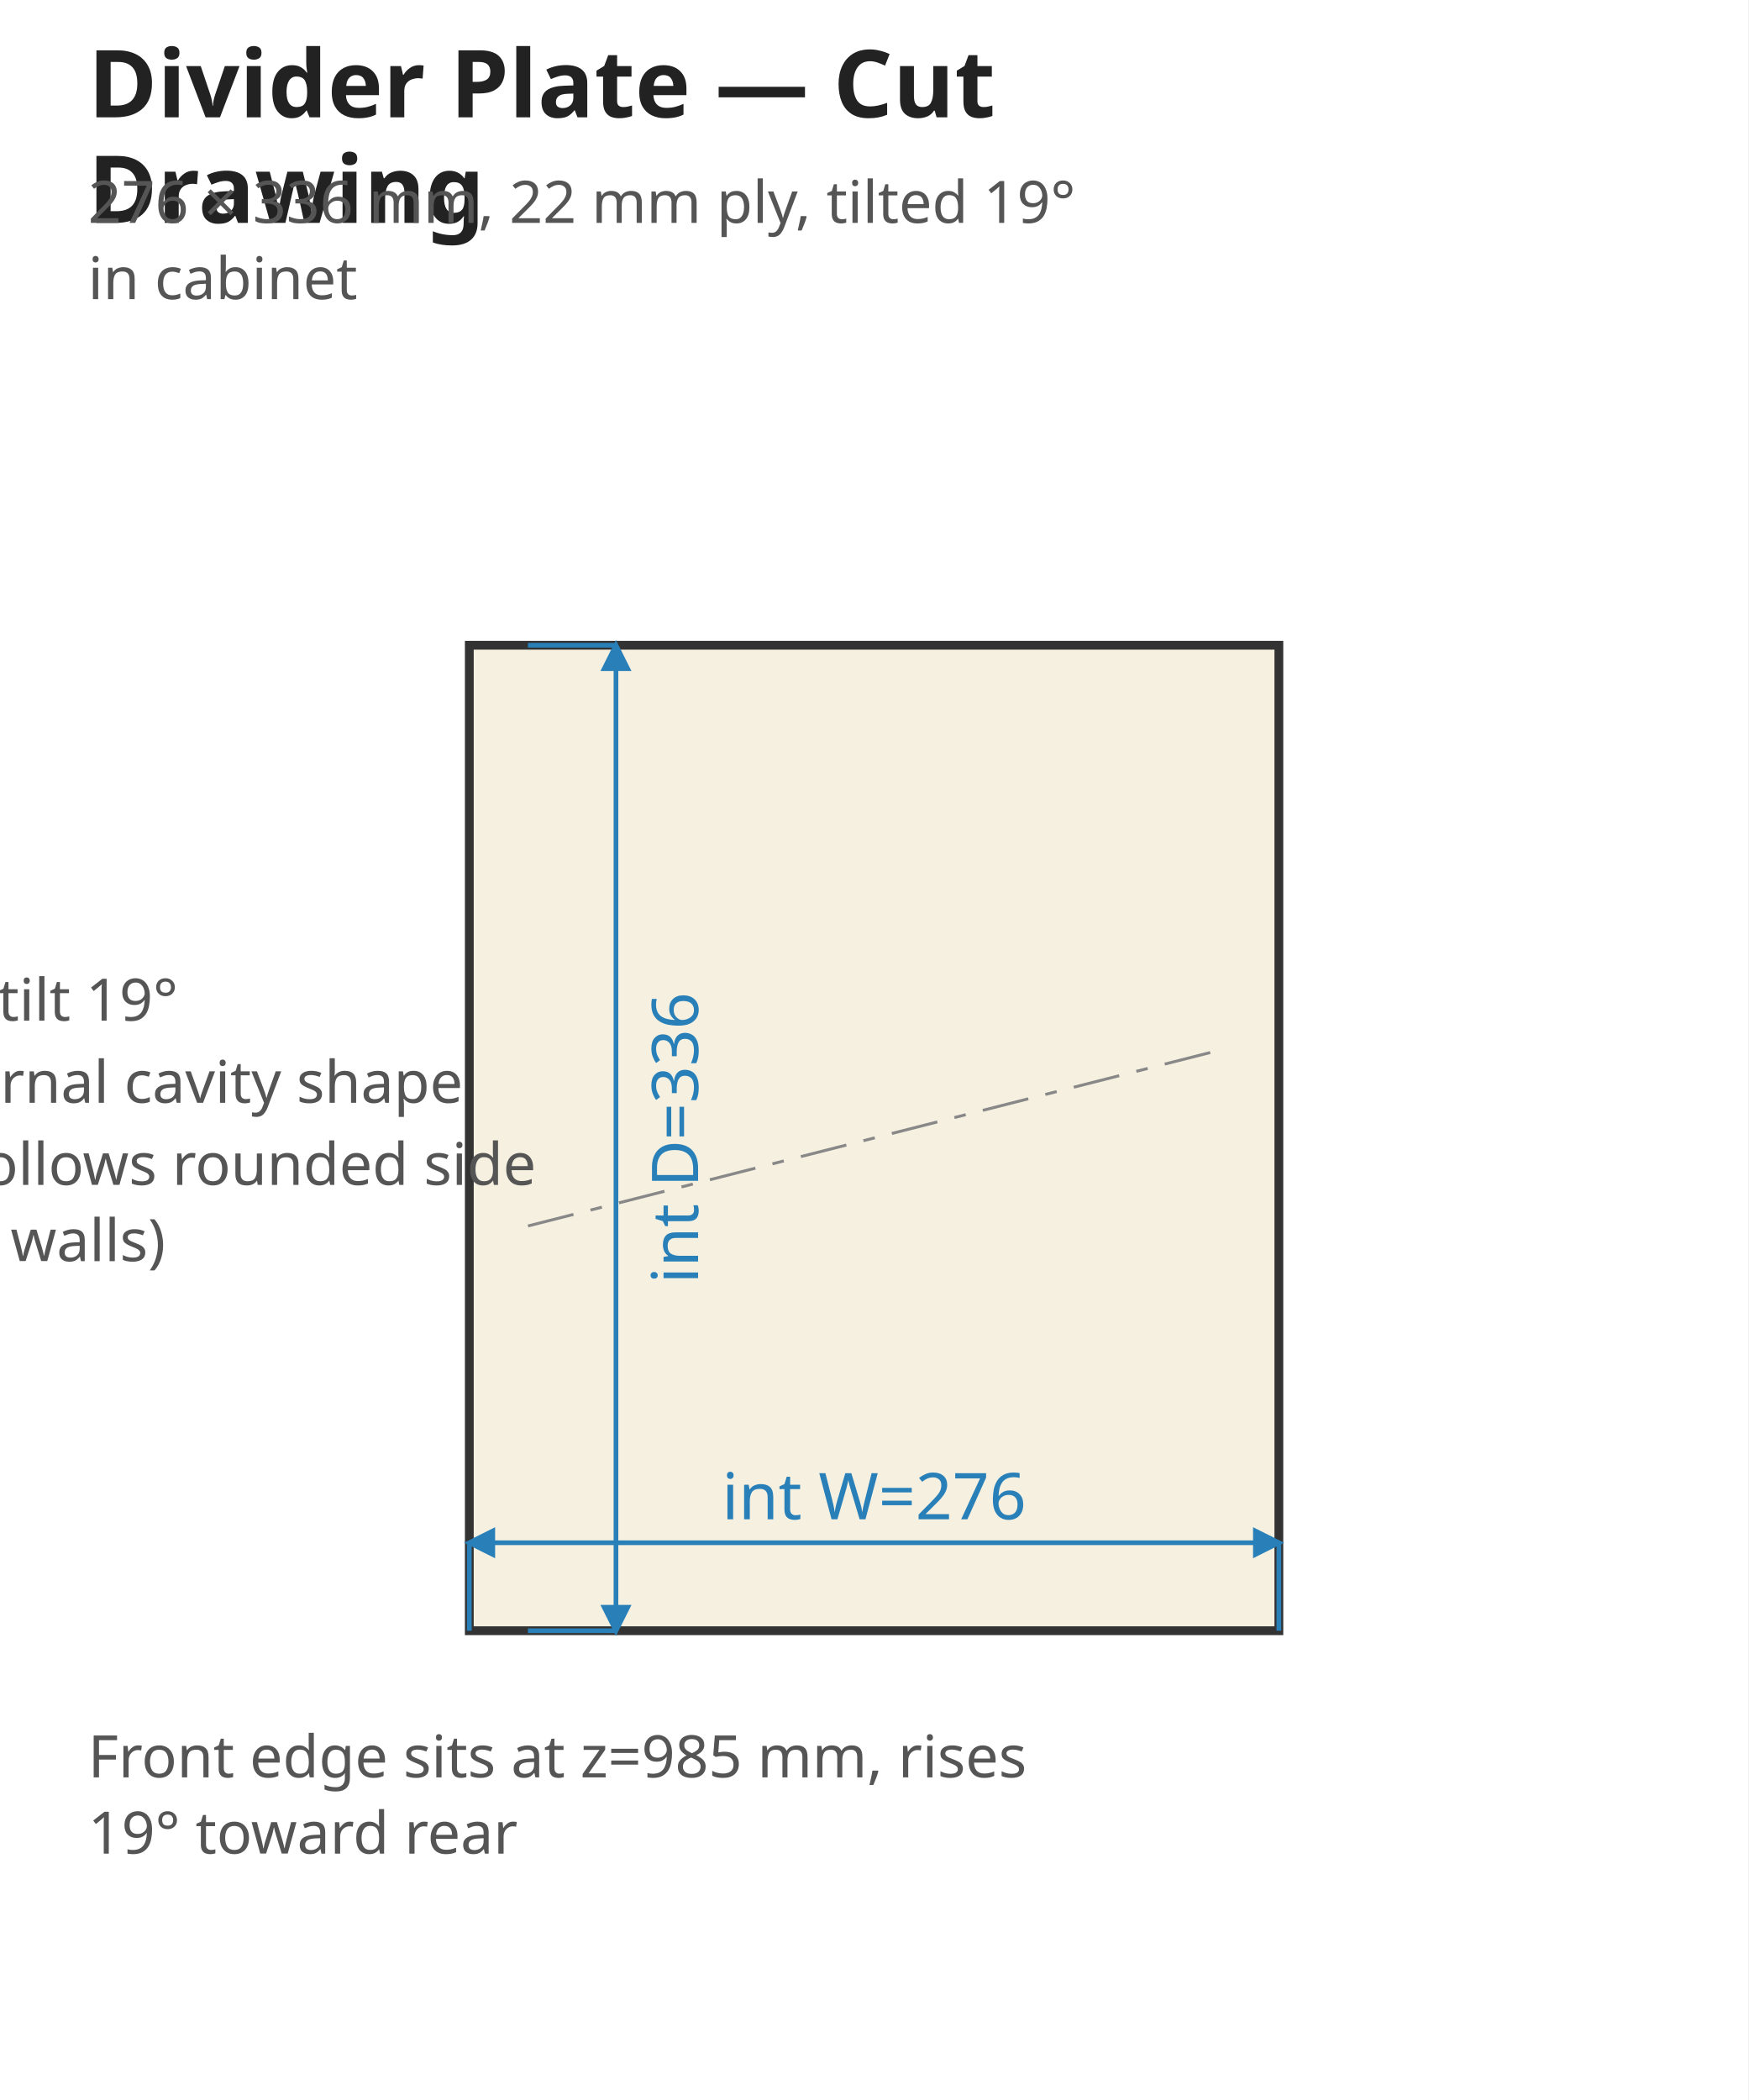
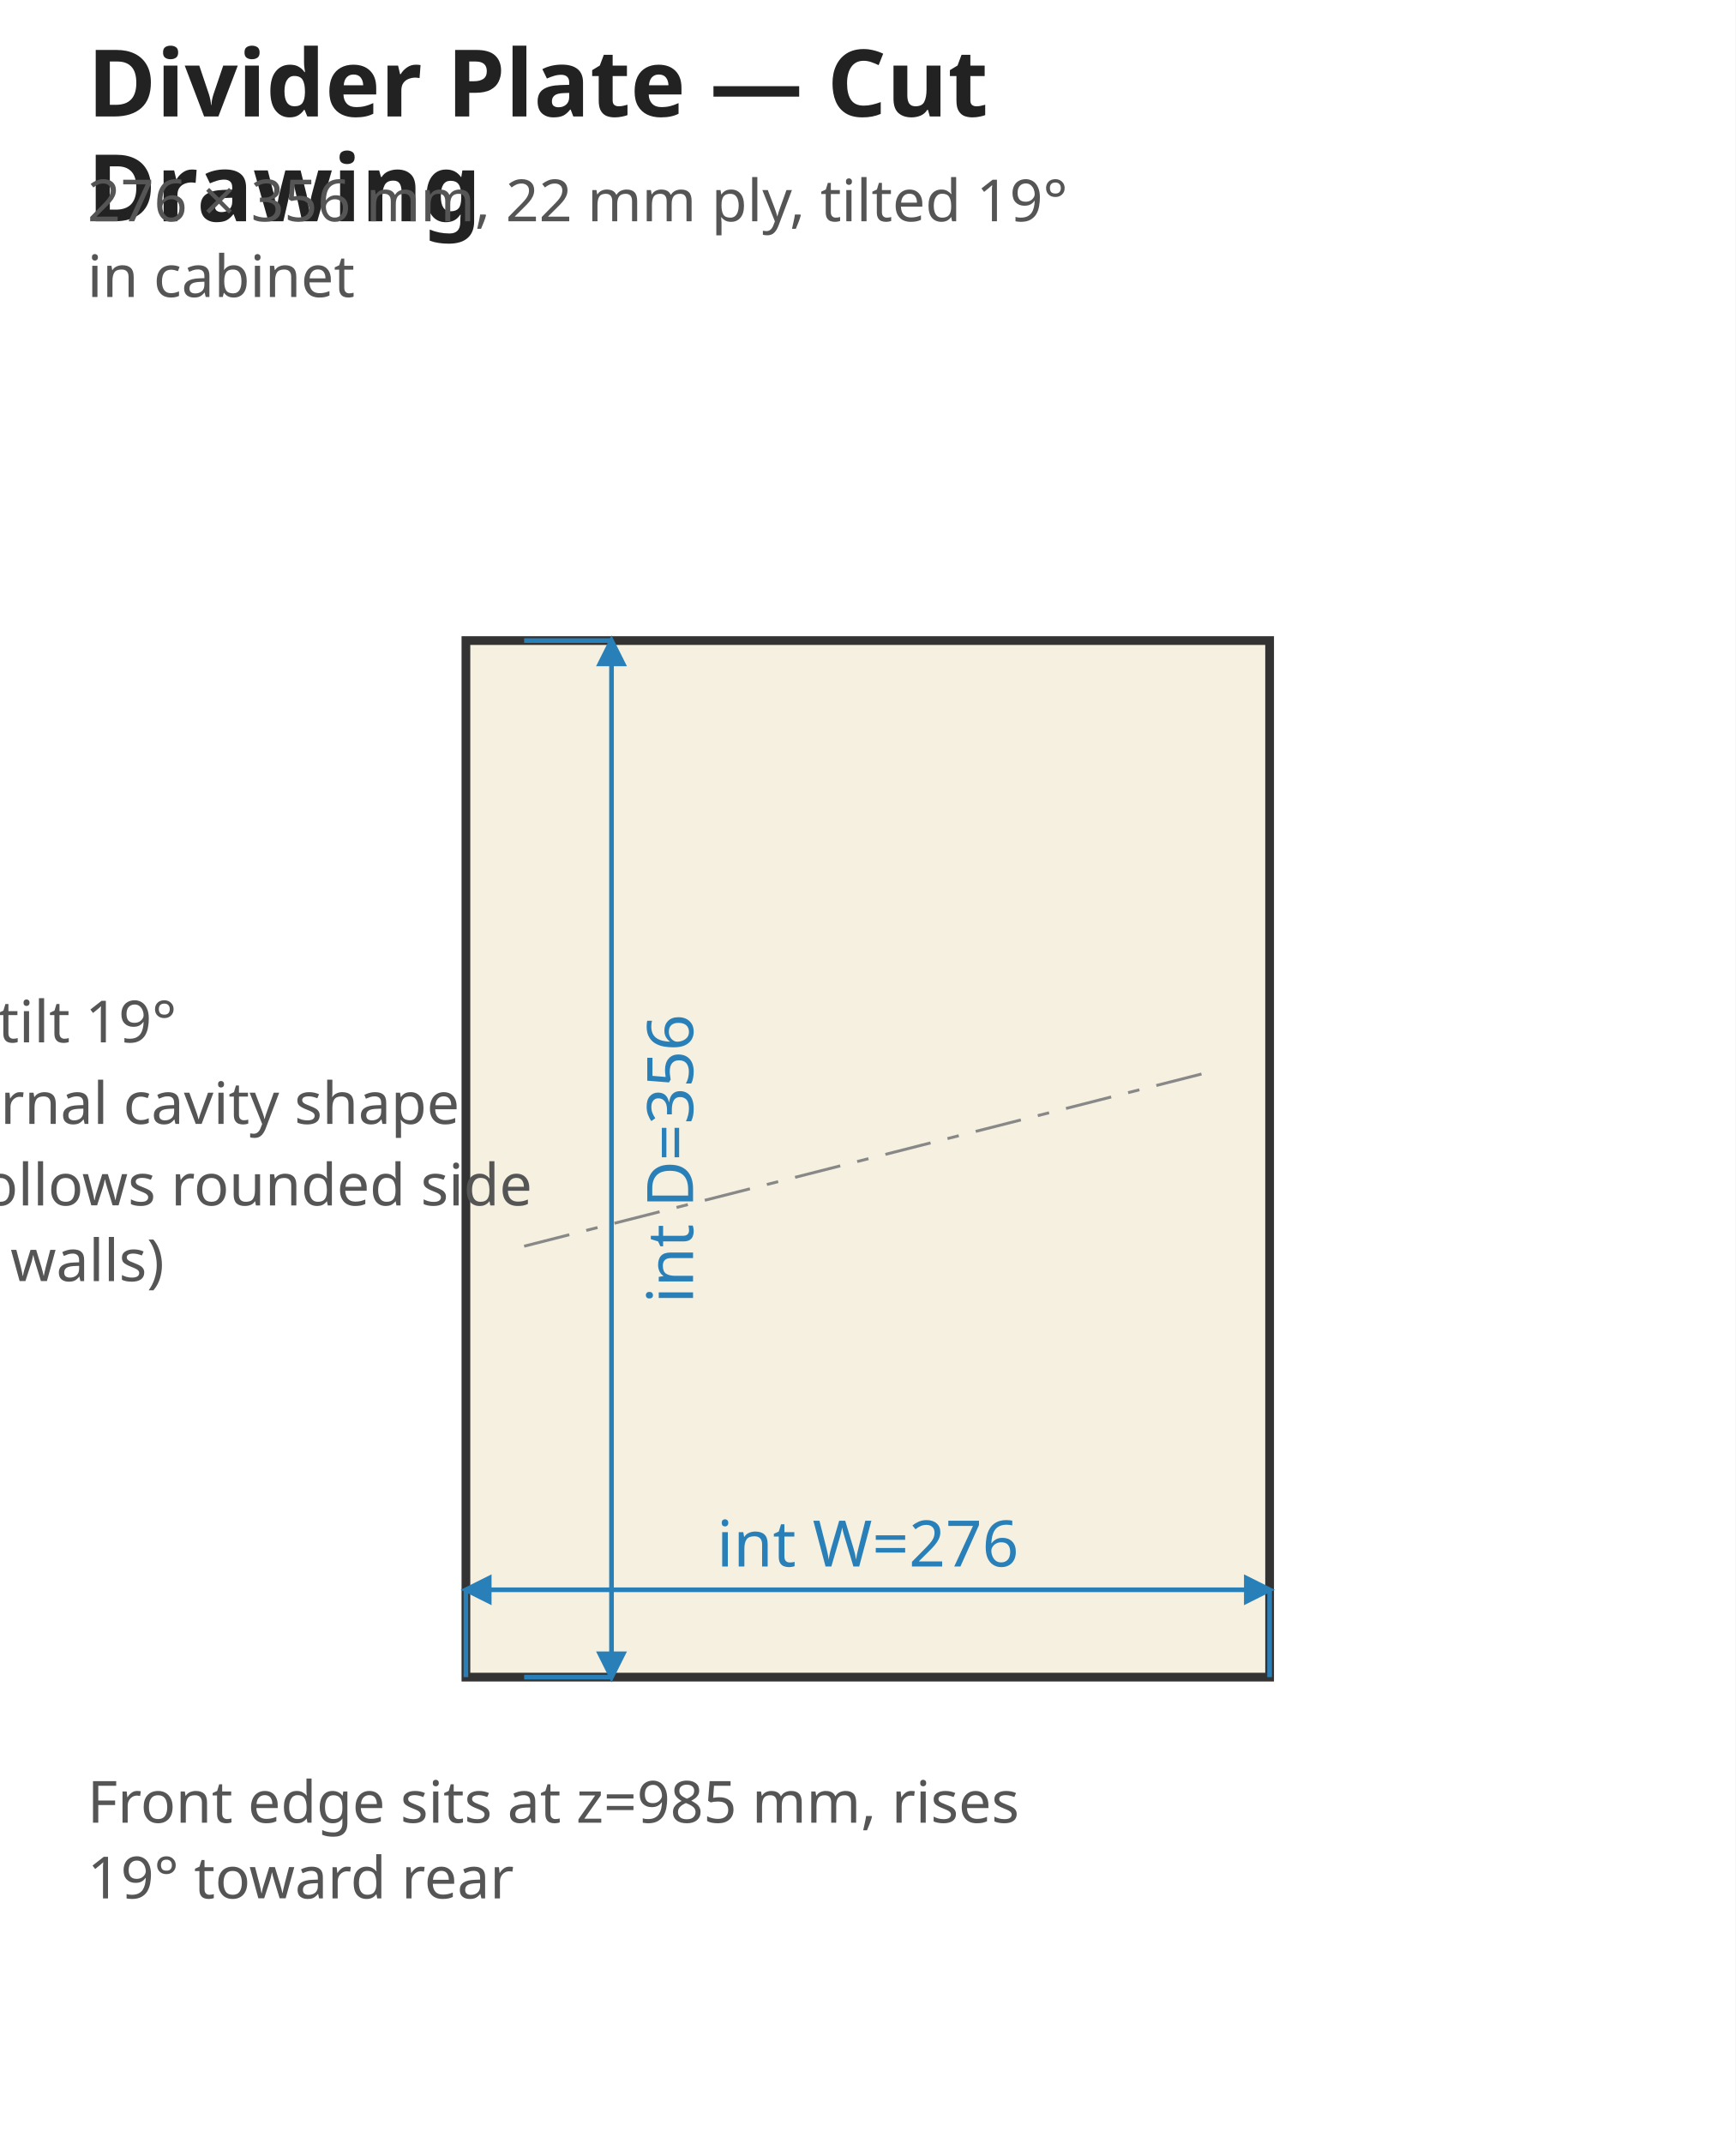
- <svg xmlns="http://www.w3.org/2000/svg" width="298" height="358" viewBox="0 0 298 358">
+ <svg xmlns="http://www.w3.org/2000/svg" width="298" height="368" viewBox="0 0 298 368">
  <style>.panel { fill: #f5f0e0; stroke: #333; stroke-width: 1.5; }
.cutout { fill: none; stroke: #c0392b; stroke-width: 1.2; stroke-dasharray: 6,3; }
.rebate { fill: #faebe0; stroke: #e67e22; stroke-width: 1.0; stroke-dasharray: 4,2; }
.pilot { fill: #333; }
.dim-line { stroke: #2980b9; stroke-width: 0.8; fill: none; }
.dim-text { fill: #2980b9; font-family: sans-serif; font-size: 11px; text-anchor: middle; }
.dim-text-v { fill: #2980b9; font-family: sans-serif; font-size: 11px; text-anchor: middle; }
.label { fill: #333; font-family: sans-serif; font-size: 12px; text-anchor: middle; font-weight: bold; }
.label-sm { fill: #555; font-family: sans-serif; font-size: 10px; text-anchor: middle; }
.label-driver { fill: #c0392b; font-family: sans-serif; font-size: 11px; text-anchor: middle; font-weight: bold; }
.title-text { fill: #222; font-family: sans-serif; font-size: 16px; font-weight: bold; }
.subtitle { fill: #555; font-family: sans-serif; font-size: 10px; }
.note { fill: #555; font-family: sans-serif; font-size: 10px; }
.arrow { stroke: #2980b9; stroke-width: 0.8; fill: #2980b9; }
.center-line { stroke: #888; stroke-width: 0.5; stroke-dasharray: 8,3,2,3; }
</style>
-   <rect width="298" height="358" fill="white" />
+   <rect width="298" height="368" fill="white" />
  <text x="15.0" y="20.0" class="title-text">Divider Plate — Cut</text>
  <text x="15.0" y="38.0" class="title-text">Drawing</text>
-   <text x="15.0" y="38.0" class="subtitle">276 × 336 mm, 22 mm ply, tilted 19°</text>
+   <text x="15.0" y="38.0" class="subtitle">276 × 356 mm, 22 mm ply, tilted 19°</text>
  <text x="15.0" y="51.0" class="subtitle">in cabinet</text>
-   <rect x="80.0" y="110.0" width="138.0" height="168.0" class="panel" />
-   <text x="15.0" y="188.0" class="label-sm">Cut to internal cavity shape</text>
-   <text x="15.0" y="202.0" class="label-sm">(front edge follows rounded side</text>
-   <text x="15.0" y="215.0" class="label-sm">walls)</text>
-   <text x="15.0" y="303.0" class="note">Front edge sits at z=985 mm, rises</text>
-   <text x="15.0" y="316.0" class="note">19° toward rear</text>
-   <line x1="80.0" y1="278.0" x2="80.0" y2="263.0" class="dim-line" />
-   <line x1="218.0" y1="278.0" x2="218.0" y2="263.0" class="dim-line" />
-   <line x1="80.0" y1="263.0" x2="218.0" y2="263.0" class="dim-line" />
-   <polygon points="80.0,263.0 84.0,261.0 84.0,265.0" class="arrow" />
-   <polygon points="218.0,263.0 214.0,261.0 214.0,265.0" class="arrow" />
-   <text x="149.0" y="259.0" class="dim-text">int W=276</text>
+   <rect x="80.0" y="110.0" width="138.0" height="178.0" class="panel" />
+   <text x="15.0" y="193.0" class="label-sm">Cut to internal cavity shape</text>
+   <text x="15.0" y="207.0" class="label-sm">(front edge follows rounded side</text>
+   <text x="15.0" y="220.0" class="label-sm">walls)</text>
+   <text x="15.0" y="313.0" class="note">Front edge sits at z=985 mm, rises</text>
+   <text x="15.0" y="326.0" class="note">19° toward rear</text>
+   <line x1="80.0" y1="288.0" x2="80.0" y2="273.0" class="dim-line" />
+   <line x1="218.0" y1="288.0" x2="218.0" y2="273.0" class="dim-line" />
+   <line x1="80.0" y1="273.0" x2="218.0" y2="273.0" class="dim-line" />
+   <polygon points="80.0,273.0 84.0,271.0 84.0,275.0" class="arrow" />
+   <polygon points="218.0,273.0 214.0,271.0 214.0,275.0" class="arrow" />
+   <text x="149.0" y="269.0" class="dim-text">int W=276</text>
  <line x1="90.0" y1="110.0" x2="105.0" y2="110.0" class="dim-line" />
-   <line x1="90.0" y1="278.0" x2="105.0" y2="278.0" class="dim-line" />
-   <line x1="105.0" y1="110.0" x2="105.0" y2="278.0" class="dim-line" />
+   <line x1="90.0" y1="288.0" x2="105.0" y2="288.0" class="dim-line" />
+   <line x1="105.0" y1="110.0" x2="105.0" y2="288.0" class="dim-line" />
  <polygon points="105.0,110.0 103.0,114.0 107.0,114.0" class="arrow" />
-   <polygon points="105.0,278.0 103.0,274.0 107.0,274.0" class="arrow" />
-   <text x="119.0" y="194.0" class="dim-text-v" transform="rotate(-90 119.0 194.0)">int D=336</text>
-   <line x1="90.0" y1="209.0" x2="208.0" y2="179.0" class="center-line" />
-   <text x="15.0" y="174.0" class="label-sm">tilt 19°</text>
+   <polygon points="105.0,288.0 103.0,284.0 107.0,284.0" class="arrow" />
+   <text x="119.0" y="199.0" class="dim-text-v" transform="rotate(-90 119.0 199.0)">int D=356</text>
+   <line x1="90.0" y1="214.0" x2="208.0" y2="184.0" class="center-line" />
+   <text x="15.0" y="179.0" class="label-sm">tilt 19°</text>
</svg>
